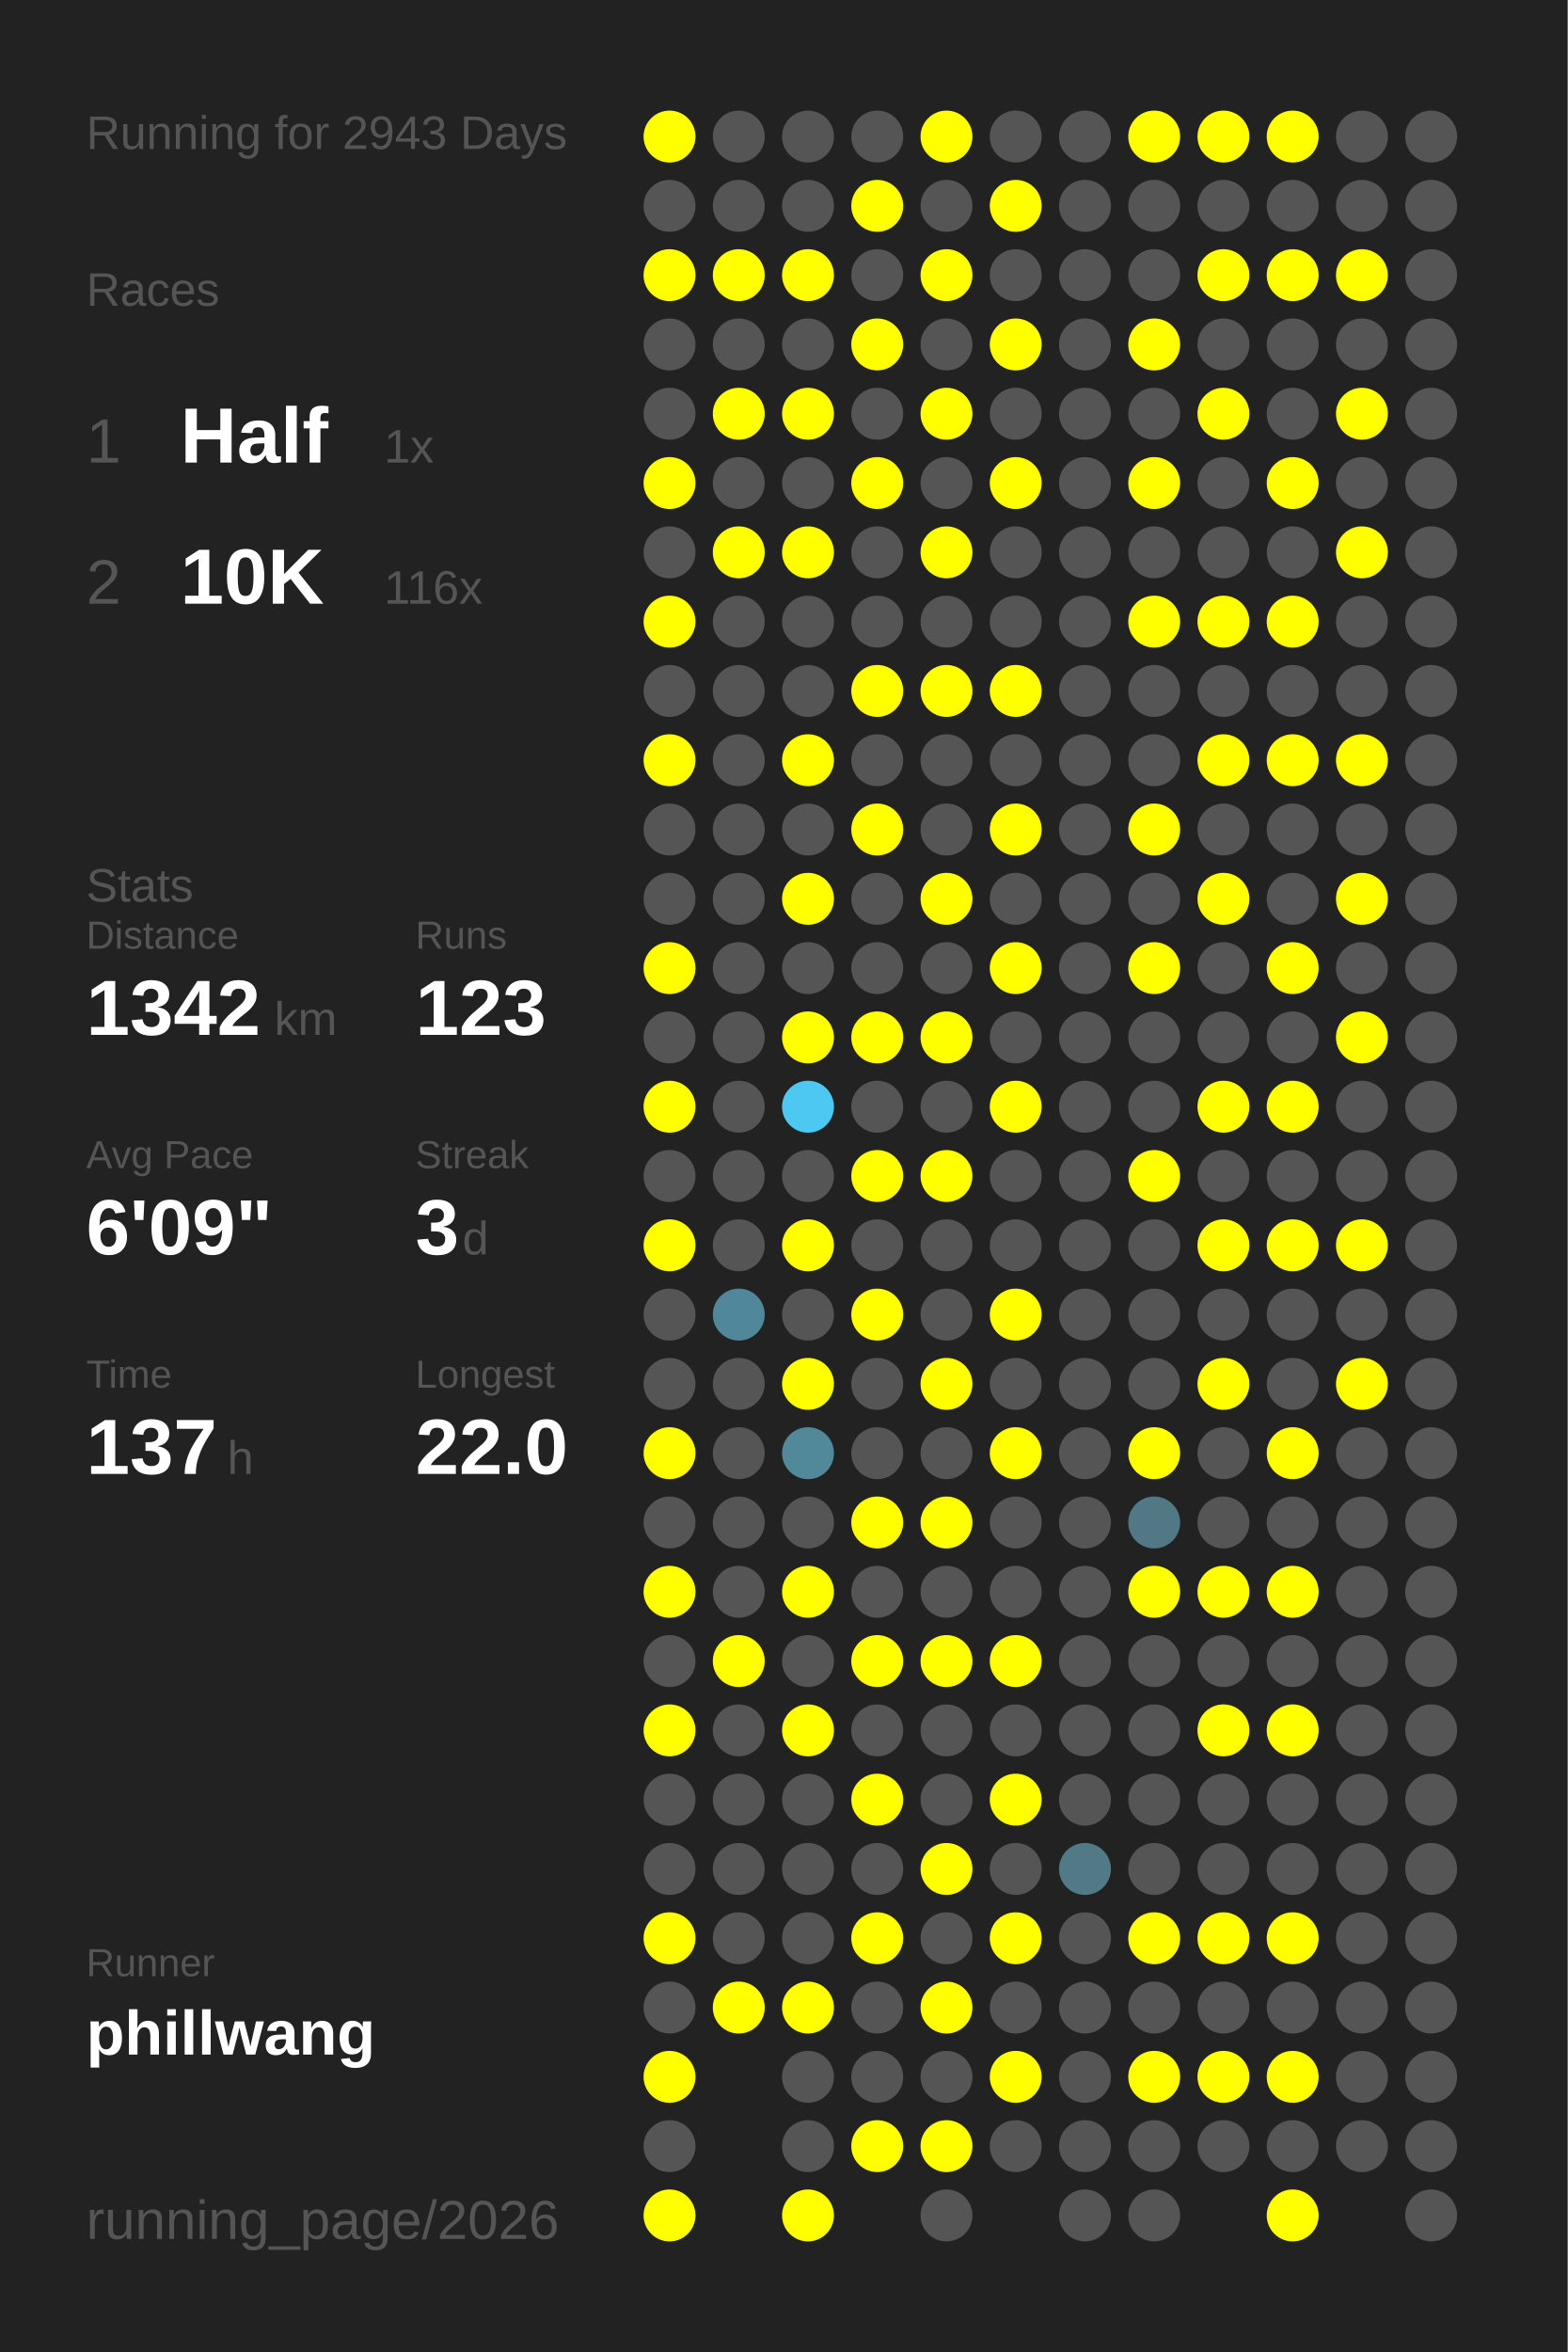
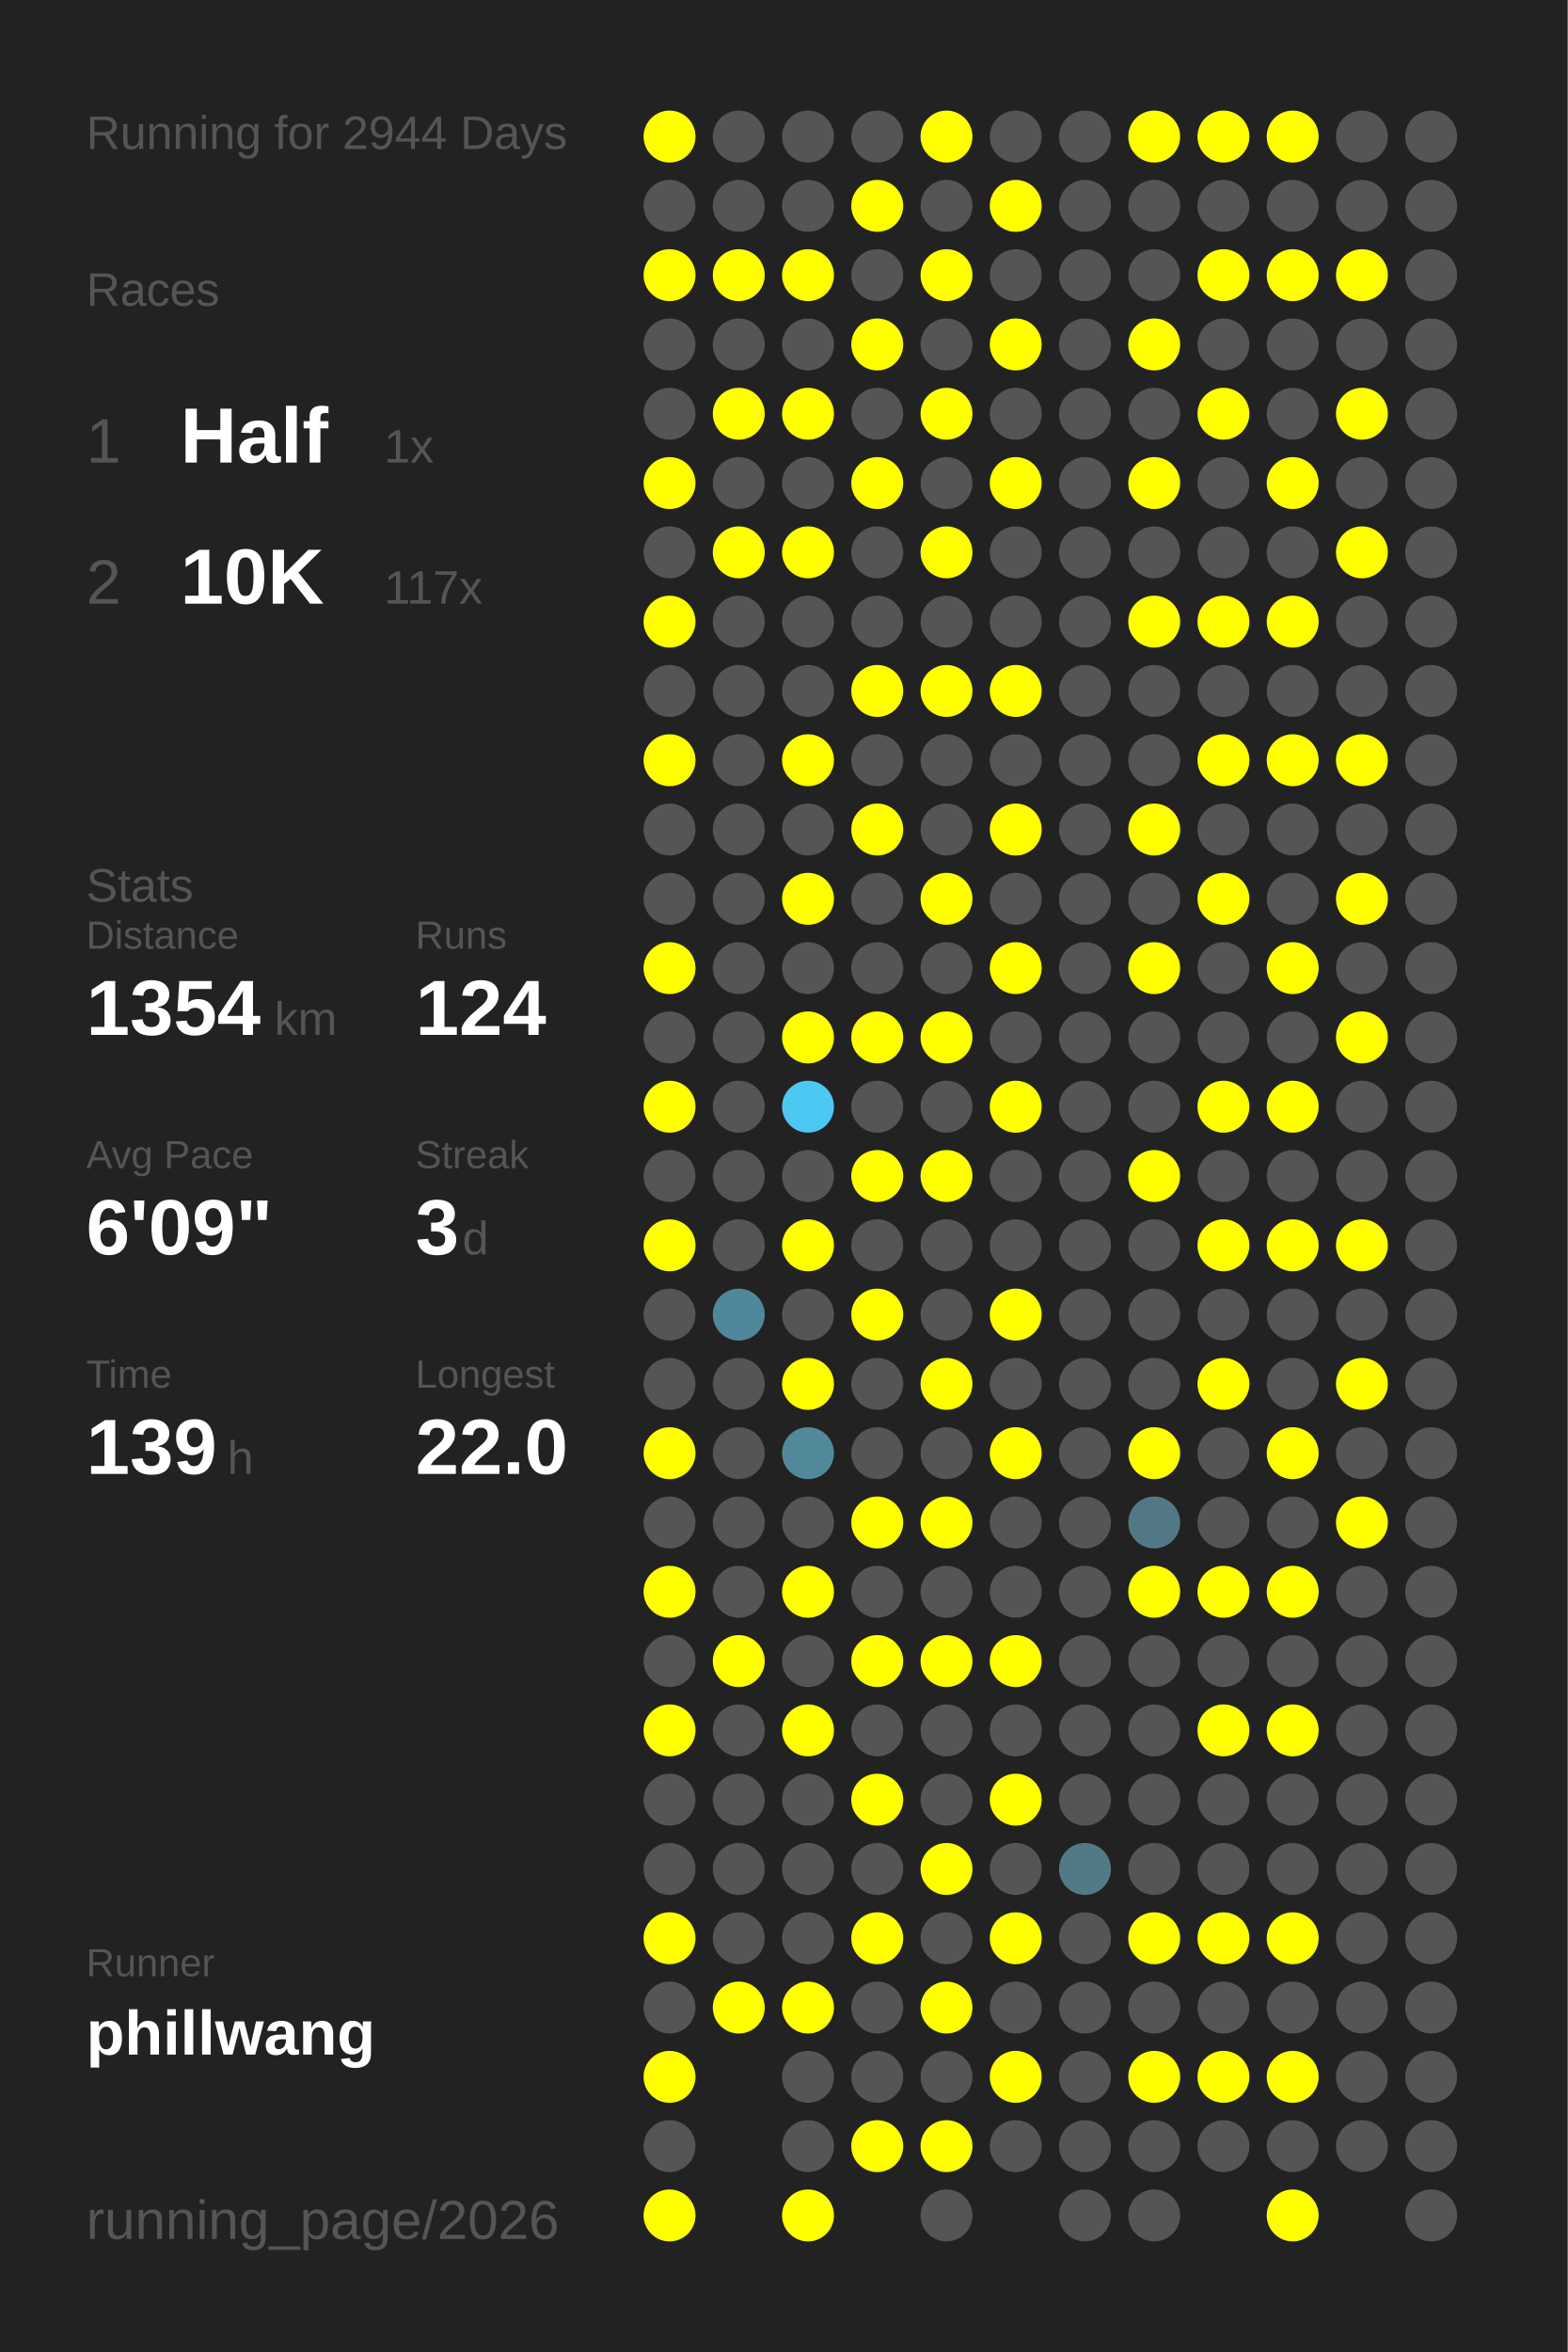
<svg xmlns="http://www.w3.org/2000/svg" baseProfile="full" height="300mm" version="1.1" viewBox="0,0,200,300" width="200mm">
  <defs />
  <rect fill="#222222" height="300" width="200" x="0" y="0" />
-   <text fill="#555555" style="font-size:6px; font-family:Arial;" x="11" y="19">Running for 2943 Days</text>
+   <text fill="#555555" style="font-size:6px; font-family:Arial;" x="11" y="19">Running for 2944 Days</text>
  <text fill="#555555" style="font-size:6px; font-family:Arial;" x="11" y="39">Races</text>
  <text fill="#555555" style="font-size:8px; font-family:Arial;" x="11" y="59">1</text>
  <text fill="#FFFFFF" style="font-size:10px; font-family:Arial; font-weight:bold;" x="23" y="59">Half</text>
  <text fill="#555555" style="font-size:6px; font-family:Arial;" x="49" y="59">1x</text>
  <text fill="#555555" style="font-size:8px; font-family:Arial;" x="11" y="77">2</text>
  <text fill="#FFFFFF" style="font-size:10px; font-family:Arial; font-weight:bold;" x="23" y="77">10K</text>
-   <text fill="#555555" style="font-size:6px; font-family:Arial;" x="49" y="77">116x</text>
+   <text fill="#555555" style="font-size:6px; font-family:Arial;" x="49" y="77">117x</text>
  <text fill="#555555" style="font-size:6px; font-family:Arial;" x="11" y="115">Stats</text>
  <text fill="#555555" style="font-size:5px; font-family:Arial;" x="11" y="121">Distance</text>
-   <text fill="#FFFFFF" style="font-size:10px; font-family:Arial; font-weight:bold;" x="11" y="132">1342</text>
+   <text fill="#FFFFFF" style="font-size:10px; font-family:Arial; font-weight:bold;" x="11" y="132">1354</text>
  <text fill="#555555" style="font-size:6px; font-family:Arial;" x="35" y="132">km</text>
  <text fill="#555555" style="font-size:5px; font-family:Arial;" x="53" y="121">Runs</text>
-   <text fill="#FFFFFF" style="font-size:10px; font-family:Arial; font-weight:bold;" x="53" y="132">123</text>
+   <text fill="#FFFFFF" style="font-size:10px; font-family:Arial; font-weight:bold;" x="53" y="132">124</text>
  <text fill="#555555" style="font-size:5px; font-family:Arial;" x="11" y="149">Avg Pace</text>
  <text fill="#FFFFFF" style="font-size:10px; font-family:Arial; font-weight:bold;" x="11" y="160">6'09"</text>
  <text fill="#555555" style="font-size:5px; font-family:Arial;" x="53" y="149">Streak</text>
  <text fill="#FFFFFF" style="font-size:10px; font-family:Arial; font-weight:bold;" x="53" y="160">3</text>
  <text fill="#555555" style="font-size:6px; font-family:Arial;" x="59" y="160">d</text>
  <text fill="#555555" style="font-size:5px; font-family:Arial;" x="11" y="177">Time</text>
-   <text fill="#FFFFFF" style="font-size:10px; font-family:Arial; font-weight:bold;" x="11" y="188">137</text>
+   <text fill="#FFFFFF" style="font-size:10px; font-family:Arial; font-weight:bold;" x="11" y="188">139</text>
  <text fill="#555555" style="font-size:6px; font-family:Arial;" x="29" y="188">h</text>
  <text fill="#555555" style="font-size:5px; font-family:Arial;" x="53" y="177">Longest</text>
  <text fill="#FFFFFF" style="font-size:10px; font-family:Arial; font-weight:bold;" x="53" y="188">22.0</text>
  <text fill="#555555" style="font-size:5px; font-family:Arial;" x="11" y="252.065">Runner</text>
  <text fill="#FFFFFF" style="font-size:8px; font-family:Arial; font-weight:bold;" x="11" y="262.065">phillwang</text>
  <text fill="#555555" style="font-size:7px; font-family:Arial;" x="11" y="285.581">running_page/2026</text>
  <circle cx="85.417" cy="17.419" fill="#FFFF00" r="3.312" />
  <circle cx="85.417" cy="26.258" fill="#555555" r="3.312" />
  <circle cx="85.417" cy="35.097" fill="#FFFF00" r="3.312" />
  <circle cx="85.417" cy="43.935" fill="#555555" r="3.312" />
  <circle cx="85.417" cy="52.774" fill="#555555" r="3.312" />
  <circle cx="85.417" cy="61.613" fill="#FFFF00" r="3.312" />
  <circle cx="85.417" cy="70.452" fill="#555555" r="3.312" />
  <circle cx="85.417" cy="79.29" fill="#FFFF00" r="3.312" />
  <circle cx="85.417" cy="88.129" fill="#555555" r="3.312" />
  <circle cx="85.417" cy="96.968" fill="#FFFF00" r="3.312" />
  <circle cx="85.417" cy="105.806" fill="#555555" r="3.312" />
  <circle cx="85.417" cy="114.645" fill="#555555" r="3.312" />
  <circle cx="85.417" cy="123.484" fill="#FFFF00" r="3.312" />
  <circle cx="85.417" cy="132.323" fill="#555555" r="3.312" />
  <circle cx="85.417" cy="141.161" fill="#FFFF00" r="3.312" />
  <circle cx="85.417" cy="150" fill="#555555" r="3.312" />
  <circle cx="85.417" cy="158.839" fill="#FFFF00" r="3.312" />
  <circle cx="85.417" cy="167.677" fill="#555555" r="3.312" />
  <circle cx="85.417" cy="176.516" fill="#555555" r="3.312" />
  <circle cx="85.417" cy="185.355" fill="#FFFF00" r="3.312" />
  <circle cx="85.417" cy="194.194" fill="#555555" r="3.312" />
  <circle cx="85.417" cy="203.032" fill="#FFFF00" r="3.312" />
  <circle cx="85.417" cy="211.871" fill="#555555" r="3.312" />
  <circle cx="85.417" cy="220.71" fill="#FFFF00" r="3.312" />
  <circle cx="85.417" cy="229.548" fill="#555555" r="3.312" />
  <circle cx="85.417" cy="238.387" fill="#555555" r="3.312" />
  <circle cx="85.417" cy="247.226" fill="#FFFF00" r="3.312" />
  <circle cx="85.417" cy="256.065" fill="#555555" r="3.312" />
  <circle cx="85.417" cy="264.903" fill="#FFFF00" r="3.312" />
  <circle cx="85.417" cy="273.742" fill="#555555" r="3.312" />
  <circle cx="85.417" cy="282.581" fill="#FFFF00" r="3.312" />
  <circle cx="94.25" cy="17.419" fill="#555555" r="3.312" />
  <circle cx="94.25" cy="26.258" fill="#555555" r="3.312" />
  <circle cx="94.25" cy="35.097" fill="#FFFF00" r="3.312" />
  <circle cx="94.25" cy="43.935" fill="#555555" r="3.312" />
  <circle cx="94.25" cy="52.774" fill="#FFFF00" r="3.312" />
  <circle cx="94.25" cy="61.613" fill="#555555" r="3.312" />
  <circle cx="94.25" cy="70.452" fill="#FFFF00" r="3.312" />
  <circle cx="94.25" cy="79.29" fill="#555555" r="3.312" />
  <circle cx="94.25" cy="88.129" fill="#555555" r="3.312" />
  <circle cx="94.25" cy="96.968" fill="#555555" r="3.312" />
  <circle cx="94.25" cy="105.806" fill="#555555" r="3.312" />
  <circle cx="94.25" cy="114.645" fill="#555555" r="3.312" />
  <circle cx="94.25" cy="123.484" fill="#555555" r="3.312" />
  <circle cx="94.25" cy="132.323" fill="#555555" r="3.312" />
  <circle cx="94.25" cy="141.161" fill="#555555" r="3.312" />
  <circle cx="94.25" cy="150" fill="#555555" r="3.312" />
  <circle cx="94.25" cy="158.839" fill="#555555" r="3.312" />
  <circle cx="94.25" cy="167.677" fill="#51879a" r="3.312" />
  <circle cx="94.25" cy="176.516" fill="#555555" r="3.312" />
  <circle cx="94.25" cy="185.355" fill="#555555" r="3.312" />
  <circle cx="94.25" cy="194.194" fill="#555555" r="3.312" />
  <circle cx="94.25" cy="203.032" fill="#555555" r="3.312" />
  <circle cx="94.25" cy="211.871" fill="#FFFF00" r="3.312" />
  <circle cx="94.25" cy="220.71" fill="#555555" r="3.312" />
  <circle cx="94.25" cy="229.548" fill="#555555" r="3.312" />
  <circle cx="94.25" cy="238.387" fill="#555555" r="3.312" />
  <circle cx="94.25" cy="247.226" fill="#555555" r="3.312" />
  <circle cx="94.25" cy="256.065" fill="#FFFF00" r="3.312" />
  <circle cx="103.083" cy="17.419" fill="#555555" r="3.312" />
  <circle cx="103.083" cy="26.258" fill="#555555" r="3.312" />
  <circle cx="103.083" cy="35.097" fill="#FFFF00" r="3.312" />
  <circle cx="103.083" cy="43.935" fill="#555555" r="3.312" />
  <circle cx="103.083" cy="52.774" fill="#FFFF00" r="3.312" />
  <circle cx="103.083" cy="61.613" fill="#555555" r="3.312" />
  <circle cx="103.083" cy="70.452" fill="#FFFF00" r="3.312" />
  <circle cx="103.083" cy="79.29" fill="#555555" r="3.312" />
  <circle cx="103.083" cy="88.129" fill="#555555" r="3.312" />
  <circle cx="103.083" cy="96.968" fill="#FFFF00" r="3.312" />
  <circle cx="103.083" cy="105.806" fill="#555555" r="3.312" />
  <circle cx="103.083" cy="114.645" fill="#FFFF00" r="3.312" />
  <circle cx="103.083" cy="123.484" fill="#555555" r="3.312" />
  <circle cx="103.083" cy="132.323" fill="#FFFF00" r="3.312" />
  <circle cx="103.083" cy="141.161" fill="#4dc8f2" r="3.312" />
  <circle cx="103.083" cy="150" fill="#555555" r="3.312" />
  <circle cx="103.083" cy="158.839" fill="#FFFF00" r="3.312" />
  <circle cx="103.083" cy="167.677" fill="#555555" r="3.312" />
  <circle cx="103.083" cy="176.516" fill="#FFFF00" r="3.312" />
  <circle cx="103.083" cy="185.355" fill="#51899b" r="3.312" />
  <circle cx="103.083" cy="194.194" fill="#555555" r="3.312" />
  <circle cx="103.083" cy="203.032" fill="#FFFF00" r="3.312" />
  <circle cx="103.083" cy="211.871" fill="#555555" r="3.312" />
  <circle cx="103.083" cy="220.71" fill="#FFFF00" r="3.312" />
  <circle cx="103.083" cy="229.548" fill="#555555" r="3.312" />
  <circle cx="103.083" cy="238.387" fill="#555555" r="3.312" />
  <circle cx="103.083" cy="247.226" fill="#555555" r="3.312" />
  <circle cx="103.083" cy="256.065" fill="#FFFF00" r="3.312" />
  <circle cx="103.083" cy="264.903" fill="#555555" r="3.312" />
  <circle cx="103.083" cy="273.742" fill="#555555" r="3.312" />
  <circle cx="103.083" cy="282.581" fill="#FFFF00" r="3.312" />
  <circle cx="111.917" cy="17.419" fill="#555555" r="3.312" />
  <circle cx="111.917" cy="26.258" fill="#FFFF00" r="3.312" />
  <circle cx="111.917" cy="35.097" fill="#555555" r="3.312" />
  <circle cx="111.917" cy="43.935" fill="#FFFF00" r="3.312" />
  <circle cx="111.917" cy="52.774" fill="#555555" r="3.312" />
  <circle cx="111.917" cy="61.613" fill="#FFFF00" r="3.312" />
  <circle cx="111.917" cy="70.452" fill="#555555" r="3.312" />
  <circle cx="111.917" cy="79.29" fill="#555555" r="3.312" />
  <circle cx="111.917" cy="88.129" fill="#FFFF00" r="3.312" />
  <circle cx="111.917" cy="96.968" fill="#555555" r="3.312" />
  <circle cx="111.917" cy="105.806" fill="#FFFF00" r="3.312" />
  <circle cx="111.917" cy="114.645" fill="#555555" r="3.312" />
  <circle cx="111.917" cy="123.484" fill="#555555" r="3.312" />
  <circle cx="111.917" cy="132.323" fill="#FFFF00" r="3.312" />
  <circle cx="111.917" cy="141.161" fill="#555555" r="3.312" />
  <circle cx="111.917" cy="150" fill="#FFFF00" r="3.312" />
  <circle cx="111.917" cy="158.839" fill="#555555" r="3.312" />
  <circle cx="111.917" cy="167.677" fill="#FFFF00" r="3.312" />
  <circle cx="111.917" cy="176.516" fill="#555555" r="3.312" />
  <circle cx="111.917" cy="185.355" fill="#555555" r="3.312" />
  <circle cx="111.917" cy="194.194" fill="#FFFF00" r="3.312" />
  <circle cx="111.917" cy="203.032" fill="#555555" r="3.312" />
  <circle cx="111.917" cy="211.871" fill="#FFFF00" r="3.312" />
  <circle cx="111.917" cy="220.71" fill="#555555" r="3.312" />
  <circle cx="111.917" cy="229.548" fill="#FFFF00" r="3.312" />
  <circle cx="111.917" cy="238.387" fill="#555555" r="3.312" />
  <circle cx="111.917" cy="247.226" fill="#FFFF00" r="3.312" />
  <circle cx="111.917" cy="256.065" fill="#555555" r="3.312" />
  <circle cx="111.917" cy="264.903" fill="#555555" r="3.312" />
  <circle cx="111.917" cy="273.742" fill="#FFFF00" r="3.312" />
  <circle cx="120.75" cy="17.419" fill="#FFFF00" r="3.312" />
  <circle cx="120.75" cy="26.258" fill="#555555" r="3.312" />
  <circle cx="120.75" cy="35.097" fill="#FFFF00" r="3.312" />
  <circle cx="120.75" cy="43.935" fill="#555555" r="3.312" />
  <circle cx="120.75" cy="52.774" fill="#FFFF00" r="3.312" />
  <circle cx="120.75" cy="61.613" fill="#555555" r="3.312" />
  <circle cx="120.75" cy="70.452" fill="#FFFF00" r="3.312" />
  <circle cx="120.75" cy="79.29" fill="#555555" r="3.312" />
  <circle cx="120.75" cy="88.129" fill="#FFFF00" r="3.312" />
  <circle cx="120.75" cy="96.968" fill="#555555" r="3.312" />
  <circle cx="120.75" cy="105.806" fill="#555555" r="3.312" />
  <circle cx="120.75" cy="114.645" fill="#FFFF00" r="3.312" />
  <circle cx="120.75" cy="123.484" fill="#555555" r="3.312" />
  <circle cx="120.75" cy="132.323" fill="#FFFF00" r="3.312" />
  <circle cx="120.75" cy="141.161" fill="#555555" r="3.312" />
  <circle cx="120.75" cy="150" fill="#FFFF00" r="3.312" />
  <circle cx="120.75" cy="158.839" fill="#555555" r="3.312" />
  <circle cx="120.75" cy="167.677" fill="#555555" r="3.312" />
  <circle cx="120.75" cy="176.516" fill="#FFFF00" r="3.312" />
  <circle cx="120.75" cy="185.355" fill="#555555" r="3.312" />
  <circle cx="120.75" cy="194.194" fill="#FFFF00" r="3.312" />
  <circle cx="120.75" cy="203.032" fill="#555555" r="3.312" />
  <circle cx="120.75" cy="211.871" fill="#FFFF00" r="3.312" />
  <circle cx="120.75" cy="220.71" fill="#555555" r="3.312" />
  <circle cx="120.75" cy="229.548" fill="#555555" r="3.312" />
  <circle cx="120.75" cy="238.387" fill="#FFFF00" r="3.312" />
  <circle cx="120.75" cy="247.226" fill="#555555" r="3.312" />
  <circle cx="120.75" cy="256.065" fill="#FFFF00" r="3.312" />
  <circle cx="120.75" cy="264.903" fill="#555555" r="3.312" />
  <circle cx="120.75" cy="273.742" fill="#FFFF00" r="3.312" />
  <circle cx="120.75" cy="282.581" fill="#555555" r="3.312" />
  <circle cx="129.583" cy="17.419" fill="#555555" r="3.312" />
  <circle cx="129.583" cy="26.258" fill="#FFFF00" r="3.312" />
  <circle cx="129.583" cy="35.097" fill="#555555" r="3.312" />
  <circle cx="129.583" cy="43.935" fill="#FFFF00" r="3.312" />
  <circle cx="129.583" cy="52.774" fill="#555555" r="3.312" />
  <circle cx="129.583" cy="61.613" fill="#FFFF00" r="3.312" />
  <circle cx="129.583" cy="70.452" fill="#555555" r="3.312" />
  <circle cx="129.583" cy="79.29" fill="#555555" r="3.312" />
  <circle cx="129.583" cy="88.129" fill="#FFFF00" r="3.312" />
  <circle cx="129.583" cy="96.968" fill="#555555" r="3.312" />
  <circle cx="129.583" cy="105.806" fill="#FFFF00" r="3.312" />
  <circle cx="129.583" cy="114.645" fill="#555555" r="3.312" />
  <circle cx="129.583" cy="123.484" fill="#FFFF00" r="3.312" />
  <circle cx="129.583" cy="132.323" fill="#555555" r="3.312" />
  <circle cx="129.583" cy="141.161" fill="#FFFF00" r="3.312" />
  <circle cx="129.583" cy="150" fill="#555555" r="3.312" />
  <circle cx="129.583" cy="158.839" fill="#555555" r="3.312" />
  <circle cx="129.583" cy="167.677" fill="#FFFF00" r="3.312" />
  <circle cx="129.583" cy="176.516" fill="#555555" r="3.312" />
  <circle cx="129.583" cy="185.355" fill="#FFFF00" r="3.312" />
  <circle cx="129.583" cy="194.194" fill="#555555" r="3.312" />
  <circle cx="129.583" cy="203.032" fill="#555555" r="3.312" />
  <circle cx="129.583" cy="211.871" fill="#FFFF00" r="3.312" />
  <circle cx="129.583" cy="220.71" fill="#555555" r="3.312" />
  <circle cx="129.583" cy="229.548" fill="#FFFF00" r="3.312" />
  <circle cx="129.583" cy="238.387" fill="#555555" r="3.312" />
  <circle cx="129.583" cy="247.226" fill="#FFFF00" r="3.312" />
  <circle cx="129.583" cy="256.065" fill="#555555" r="3.312" />
  <circle cx="129.583" cy="264.903" fill="#FFFF00" r="3.312" />
  <circle cx="129.583" cy="273.742" fill="#555555" r="3.312" />
  <circle cx="138.417" cy="17.419" fill="#555555" r="3.312" />
  <circle cx="138.417" cy="26.258" fill="#555555" r="3.312" />
  <circle cx="138.417" cy="35.097" fill="#555555" r="3.312" />
  <circle cx="138.417" cy="43.935" fill="#555555" r="3.312" />
  <circle cx="138.417" cy="52.774" fill="#555555" r="3.312" />
  <circle cx="138.417" cy="61.613" fill="#555555" r="3.312" />
  <circle cx="138.417" cy="70.452" fill="#555555" r="3.312" />
  <circle cx="138.417" cy="79.29" fill="#555555" r="3.312" />
  <circle cx="138.417" cy="88.129" fill="#555555" r="3.312" />
  <circle cx="138.417" cy="96.968" fill="#555555" r="3.312" />
  <circle cx="138.417" cy="105.806" fill="#555555" r="3.312" />
  <circle cx="138.417" cy="114.645" fill="#555555" r="3.312" />
  <circle cx="138.417" cy="123.484" fill="#555555" r="3.312" />
  <circle cx="138.417" cy="132.323" fill="#555555" r="3.312" />
  <circle cx="138.417" cy="141.161" fill="#555555" r="3.312" />
  <circle cx="138.417" cy="150" fill="#555555" r="3.312" />
  <circle cx="138.417" cy="158.839" fill="#555555" r="3.312" />
  <circle cx="138.417" cy="167.677" fill="#555555" r="3.312" />
  <circle cx="138.417" cy="176.516" fill="#555555" r="3.312" />
  <circle cx="138.417" cy="185.355" fill="#555555" r="3.312" />
  <circle cx="138.417" cy="194.194" fill="#555555" r="3.312" />
  <circle cx="138.417" cy="203.032" fill="#555555" r="3.312" />
  <circle cx="138.417" cy="211.871" fill="#555555" r="3.312" />
  <circle cx="138.417" cy="220.71" fill="#555555" r="3.312" />
  <circle cx="138.417" cy="229.548" fill="#555555" r="3.312" />
  <circle cx="138.417" cy="238.387" fill="#527986" r="3.312" />
  <circle cx="138.417" cy="247.226" fill="#555555" r="3.312" />
  <circle cx="138.417" cy="256.065" fill="#555555" r="3.312" />
  <circle cx="138.417" cy="264.903" fill="#555555" r="3.312" />
  <circle cx="138.417" cy="273.742" fill="#555555" r="3.312" />
  <circle cx="138.417" cy="282.581" fill="#555555" r="3.312" />
  <circle cx="147.25" cy="17.419" fill="#FFFF00" r="3.312" />
  <circle cx="147.25" cy="26.258" fill="#555555" r="3.312" />
  <circle cx="147.25" cy="35.097" fill="#555555" r="3.312" />
  <circle cx="147.25" cy="43.935" fill="#FFFF00" r="3.312" />
  <circle cx="147.25" cy="52.774" fill="#555555" r="3.312" />
  <circle cx="147.25" cy="61.613" fill="#FFFF00" r="3.312" />
  <circle cx="147.25" cy="70.452" fill="#555555" r="3.312" />
  <circle cx="147.25" cy="79.29" fill="#FFFF00" r="3.312" />
  <circle cx="147.25" cy="88.129" fill="#555555" r="3.312" />
  <circle cx="147.25" cy="96.968" fill="#555555" r="3.312" />
  <circle cx="147.25" cy="105.806" fill="#FFFF00" r="3.312" />
  <circle cx="147.25" cy="114.645" fill="#555555" r="3.312" />
  <circle cx="147.25" cy="123.484" fill="#FFFF00" r="3.312" />
  <circle cx="147.25" cy="132.323" fill="#555555" r="3.312" />
  <circle cx="147.25" cy="141.161" fill="#555555" r="3.312" />
  <circle cx="147.25" cy="150" fill="#FFFF00" r="3.312" />
  <circle cx="147.25" cy="158.839" fill="#555555" r="3.312" />
  <circle cx="147.25" cy="167.677" fill="#555555" r="3.312" />
  <circle cx="147.25" cy="176.516" fill="#555555" r="3.312" />
  <circle cx="147.25" cy="185.355" fill="#FFFF00" r="3.312" />
  <circle cx="147.25" cy="194.194" fill="#527885" r="3.312" />
  <circle cx="147.25" cy="203.032" fill="#FFFF00" r="3.312" />
  <circle cx="147.25" cy="211.871" fill="#555555" r="3.312" />
  <circle cx="147.25" cy="220.71" fill="#555555" r="3.312" />
  <circle cx="147.25" cy="229.548" fill="#555555" r="3.312" />
  <circle cx="147.25" cy="238.387" fill="#555555" r="3.312" />
  <circle cx="147.25" cy="247.226" fill="#FFFF00" r="3.312" />
  <circle cx="147.25" cy="256.065" fill="#555555" r="3.312" />
  <circle cx="147.25" cy="264.903" fill="#FFFF00" r="3.312" />
  <circle cx="147.25" cy="273.742" fill="#555555" r="3.312" />
  <circle cx="147.25" cy="282.581" fill="#555555" r="3.312" />
  <circle cx="156.083" cy="17.419" fill="#FFFF00" r="3.312" />
  <circle cx="156.083" cy="26.258" fill="#555555" r="3.312" />
  <circle cx="156.083" cy="35.097" fill="#FFFF00" r="3.312" />
  <circle cx="156.083" cy="43.935" fill="#555555" r="3.312" />
  <circle cx="156.083" cy="52.774" fill="#FFFF00" r="3.312" />
  <circle cx="156.083" cy="61.613" fill="#555555" r="3.312" />
  <circle cx="156.083" cy="70.452" fill="#555555" r="3.312" />
  <circle cx="156.083" cy="79.29" fill="#FFFF00" r="3.312" />
  <circle cx="156.083" cy="88.129" fill="#555555" r="3.312" />
  <circle cx="156.083" cy="96.968" fill="#FFFF00" r="3.312" />
  <circle cx="156.083" cy="105.806" fill="#555555" r="3.312" />
  <circle cx="156.083" cy="114.645" fill="#FFFF00" r="3.312" />
  <circle cx="156.083" cy="123.484" fill="#555555" r="3.312" />
  <circle cx="156.083" cy="132.323" fill="#555555" r="3.312" />
  <circle cx="156.083" cy="141.161" fill="#FFFF00" r="3.312" />
  <circle cx="156.083" cy="150" fill="#555555" r="3.312" />
  <circle cx="156.083" cy="158.839" fill="#FFFF00" r="3.312" />
  <circle cx="156.083" cy="167.677" fill="#555555" r="3.312" />
  <circle cx="156.083" cy="176.516" fill="#FFFF00" r="3.312" />
  <circle cx="156.083" cy="185.355" fill="#555555" r="3.312" />
  <circle cx="156.083" cy="194.194" fill="#555555" r="3.312" />
  <circle cx="156.083" cy="203.032" fill="#FFFF00" r="3.312" />
  <circle cx="156.083" cy="211.871" fill="#555555" r="3.312" />
  <circle cx="156.083" cy="220.71" fill="#FFFF00" r="3.312" />
  <circle cx="156.083" cy="229.548" fill="#555555" r="3.312" />
  <circle cx="156.083" cy="238.387" fill="#555555" r="3.312" />
  <circle cx="156.083" cy="247.226" fill="#FFFF00" r="3.312" />
  <circle cx="156.083" cy="256.065" fill="#555555" r="3.312" />
  <circle cx="156.083" cy="264.903" fill="#FFFF00" r="3.312" />
  <circle cx="156.083" cy="273.742" fill="#555555" r="3.312" />
  <circle cx="164.917" cy="17.419" fill="#FFFF00" r="3.312" />
  <circle cx="164.917" cy="26.258" fill="#555555" r="3.312" />
  <circle cx="164.917" cy="35.097" fill="#FFFF00" r="3.312" />
  <circle cx="164.917" cy="43.935" fill="#555555" r="3.312" />
  <circle cx="164.917" cy="52.774" fill="#555555" r="3.312" />
  <circle cx="164.917" cy="61.613" fill="#FFFF00" r="3.312" />
  <circle cx="164.917" cy="70.452" fill="#555555" r="3.312" />
  <circle cx="164.917" cy="79.29" fill="#FFFF00" r="3.312" />
  <circle cx="164.917" cy="88.129" fill="#555555" r="3.312" />
  <circle cx="164.917" cy="96.968" fill="#FFFF00" r="3.312" />
  <circle cx="164.917" cy="105.806" fill="#555555" r="3.312" />
  <circle cx="164.917" cy="114.645" fill="#555555" r="3.312" />
  <circle cx="164.917" cy="123.484" fill="#FFFF00" r="3.312" />
  <circle cx="164.917" cy="132.323" fill="#555555" r="3.312" />
  <circle cx="164.917" cy="141.161" fill="#FFFF00" r="3.312" />
  <circle cx="164.917" cy="150" fill="#555555" r="3.312" />
  <circle cx="164.917" cy="158.839" fill="#FFFF00" r="3.312" />
  <circle cx="164.917" cy="167.677" fill="#555555" r="3.312" />
  <circle cx="164.917" cy="176.516" fill="#555555" r="3.312" />
  <circle cx="164.917" cy="185.355" fill="#FFFF00" r="3.312" />
  <circle cx="164.917" cy="194.194" fill="#555555" r="3.312" />
  <circle cx="164.917" cy="203.032" fill="#FFFF00" r="3.312" />
  <circle cx="164.917" cy="211.871" fill="#555555" r="3.312" />
  <circle cx="164.917" cy="220.71" fill="#FFFF00" r="3.312" />
  <circle cx="164.917" cy="229.548" fill="#555555" r="3.312" />
  <circle cx="164.917" cy="238.387" fill="#555555" r="3.312" />
  <circle cx="164.917" cy="247.226" fill="#FFFF00" r="3.312" />
  <circle cx="164.917" cy="256.065" fill="#555555" r="3.312" />
  <circle cx="164.917" cy="264.903" fill="#FFFF00" r="3.312" />
  <circle cx="164.917" cy="273.742" fill="#555555" r="3.312" />
  <circle cx="164.917" cy="282.581" fill="#FFFF00" r="3.312" />
  <circle cx="173.75" cy="17.419" fill="#555555" r="3.312" />
  <circle cx="173.75" cy="26.258" fill="#555555" r="3.312" />
  <circle cx="173.75" cy="35.097" fill="#FFFF00" r="3.312" />
  <circle cx="173.75" cy="43.935" fill="#555555" r="3.312" />
  <circle cx="173.75" cy="52.774" fill="#FFFF00" r="3.312" />
  <circle cx="173.75" cy="61.613" fill="#555555" r="3.312" />
  <circle cx="173.75" cy="70.452" fill="#FFFF00" r="3.312" />
  <circle cx="173.75" cy="79.29" fill="#555555" r="3.312" />
  <circle cx="173.75" cy="88.129" fill="#555555" r="3.312" />
  <circle cx="173.75" cy="96.968" fill="#FFFF00" r="3.312" />
  <circle cx="173.75" cy="105.806" fill="#555555" r="3.312" />
  <circle cx="173.75" cy="114.645" fill="#FFFF00" r="3.312" />
  <circle cx="173.75" cy="123.484" fill="#555555" r="3.312" />
  <circle cx="173.75" cy="132.323" fill="#FFFF00" r="3.312" />
  <circle cx="173.75" cy="141.161" fill="#555555" r="3.312" />
  <circle cx="173.75" cy="150" fill="#555555" r="3.312" />
  <circle cx="173.75" cy="158.839" fill="#FFFF00" r="3.312" />
  <circle cx="173.75" cy="167.677" fill="#555555" r="3.312" />
  <circle cx="173.75" cy="176.516" fill="#FFFF00" r="3.312" />
  <circle cx="173.75" cy="185.355" fill="#555555" r="3.312" />
-   <circle cx="173.75" cy="194.194" fill="#555555" r="3.312" />
+   <circle cx="173.75" cy="194.194" fill="#FFFF00" r="3.312" />
  <circle cx="173.75" cy="203.032" fill="#555555" r="3.312" />
  <circle cx="173.75" cy="211.871" fill="#555555" r="3.312" />
  <circle cx="173.75" cy="220.71" fill="#555555" r="3.312" />
  <circle cx="173.75" cy="229.548" fill="#555555" r="3.312" />
  <circle cx="173.75" cy="238.387" fill="#555555" r="3.312" />
  <circle cx="173.75" cy="247.226" fill="#555555" r="3.312" />
  <circle cx="173.75" cy="256.065" fill="#555555" r="3.312" />
  <circle cx="173.75" cy="264.903" fill="#555555" r="3.312" />
  <circle cx="173.75" cy="273.742" fill="#555555" r="3.312" />
  <circle cx="182.583" cy="17.419" fill="#555555" r="3.312" />
  <circle cx="182.583" cy="26.258" fill="#555555" r="3.312" />
  <circle cx="182.583" cy="35.097" fill="#555555" r="3.312" />
  <circle cx="182.583" cy="43.935" fill="#555555" r="3.312" />
  <circle cx="182.583" cy="52.774" fill="#555555" r="3.312" />
  <circle cx="182.583" cy="61.613" fill="#555555" r="3.312" />
  <circle cx="182.583" cy="70.452" fill="#555555" r="3.312" />
  <circle cx="182.583" cy="79.29" fill="#555555" r="3.312" />
  <circle cx="182.583" cy="88.129" fill="#555555" r="3.312" />
  <circle cx="182.583" cy="96.968" fill="#555555" r="3.312" />
  <circle cx="182.583" cy="105.806" fill="#555555" r="3.312" />
  <circle cx="182.583" cy="114.645" fill="#555555" r="3.312" />
  <circle cx="182.583" cy="123.484" fill="#555555" r="3.312" />
  <circle cx="182.583" cy="132.323" fill="#555555" r="3.312" />
  <circle cx="182.583" cy="141.161" fill="#555555" r="3.312" />
  <circle cx="182.583" cy="150" fill="#555555" r="3.312" />
  <circle cx="182.583" cy="158.839" fill="#555555" r="3.312" />
  <circle cx="182.583" cy="167.677" fill="#555555" r="3.312" />
  <circle cx="182.583" cy="176.516" fill="#555555" r="3.312" />
  <circle cx="182.583" cy="185.355" fill="#555555" r="3.312" />
  <circle cx="182.583" cy="194.194" fill="#555555" r="3.312" />
  <circle cx="182.583" cy="203.032" fill="#555555" r="3.312" />
  <circle cx="182.583" cy="211.871" fill="#555555" r="3.312" />
  <circle cx="182.583" cy="220.71" fill="#555555" r="3.312" />
  <circle cx="182.583" cy="229.548" fill="#555555" r="3.312" />
  <circle cx="182.583" cy="238.387" fill="#555555" r="3.312" />
  <circle cx="182.583" cy="247.226" fill="#555555" r="3.312" />
  <circle cx="182.583" cy="256.065" fill="#555555" r="3.312" />
  <circle cx="182.583" cy="264.903" fill="#555555" r="3.312" />
  <circle cx="182.583" cy="273.742" fill="#555555" r="3.312" />
  <circle cx="182.583" cy="282.581" fill="#555555" r="3.312" />
</svg>
